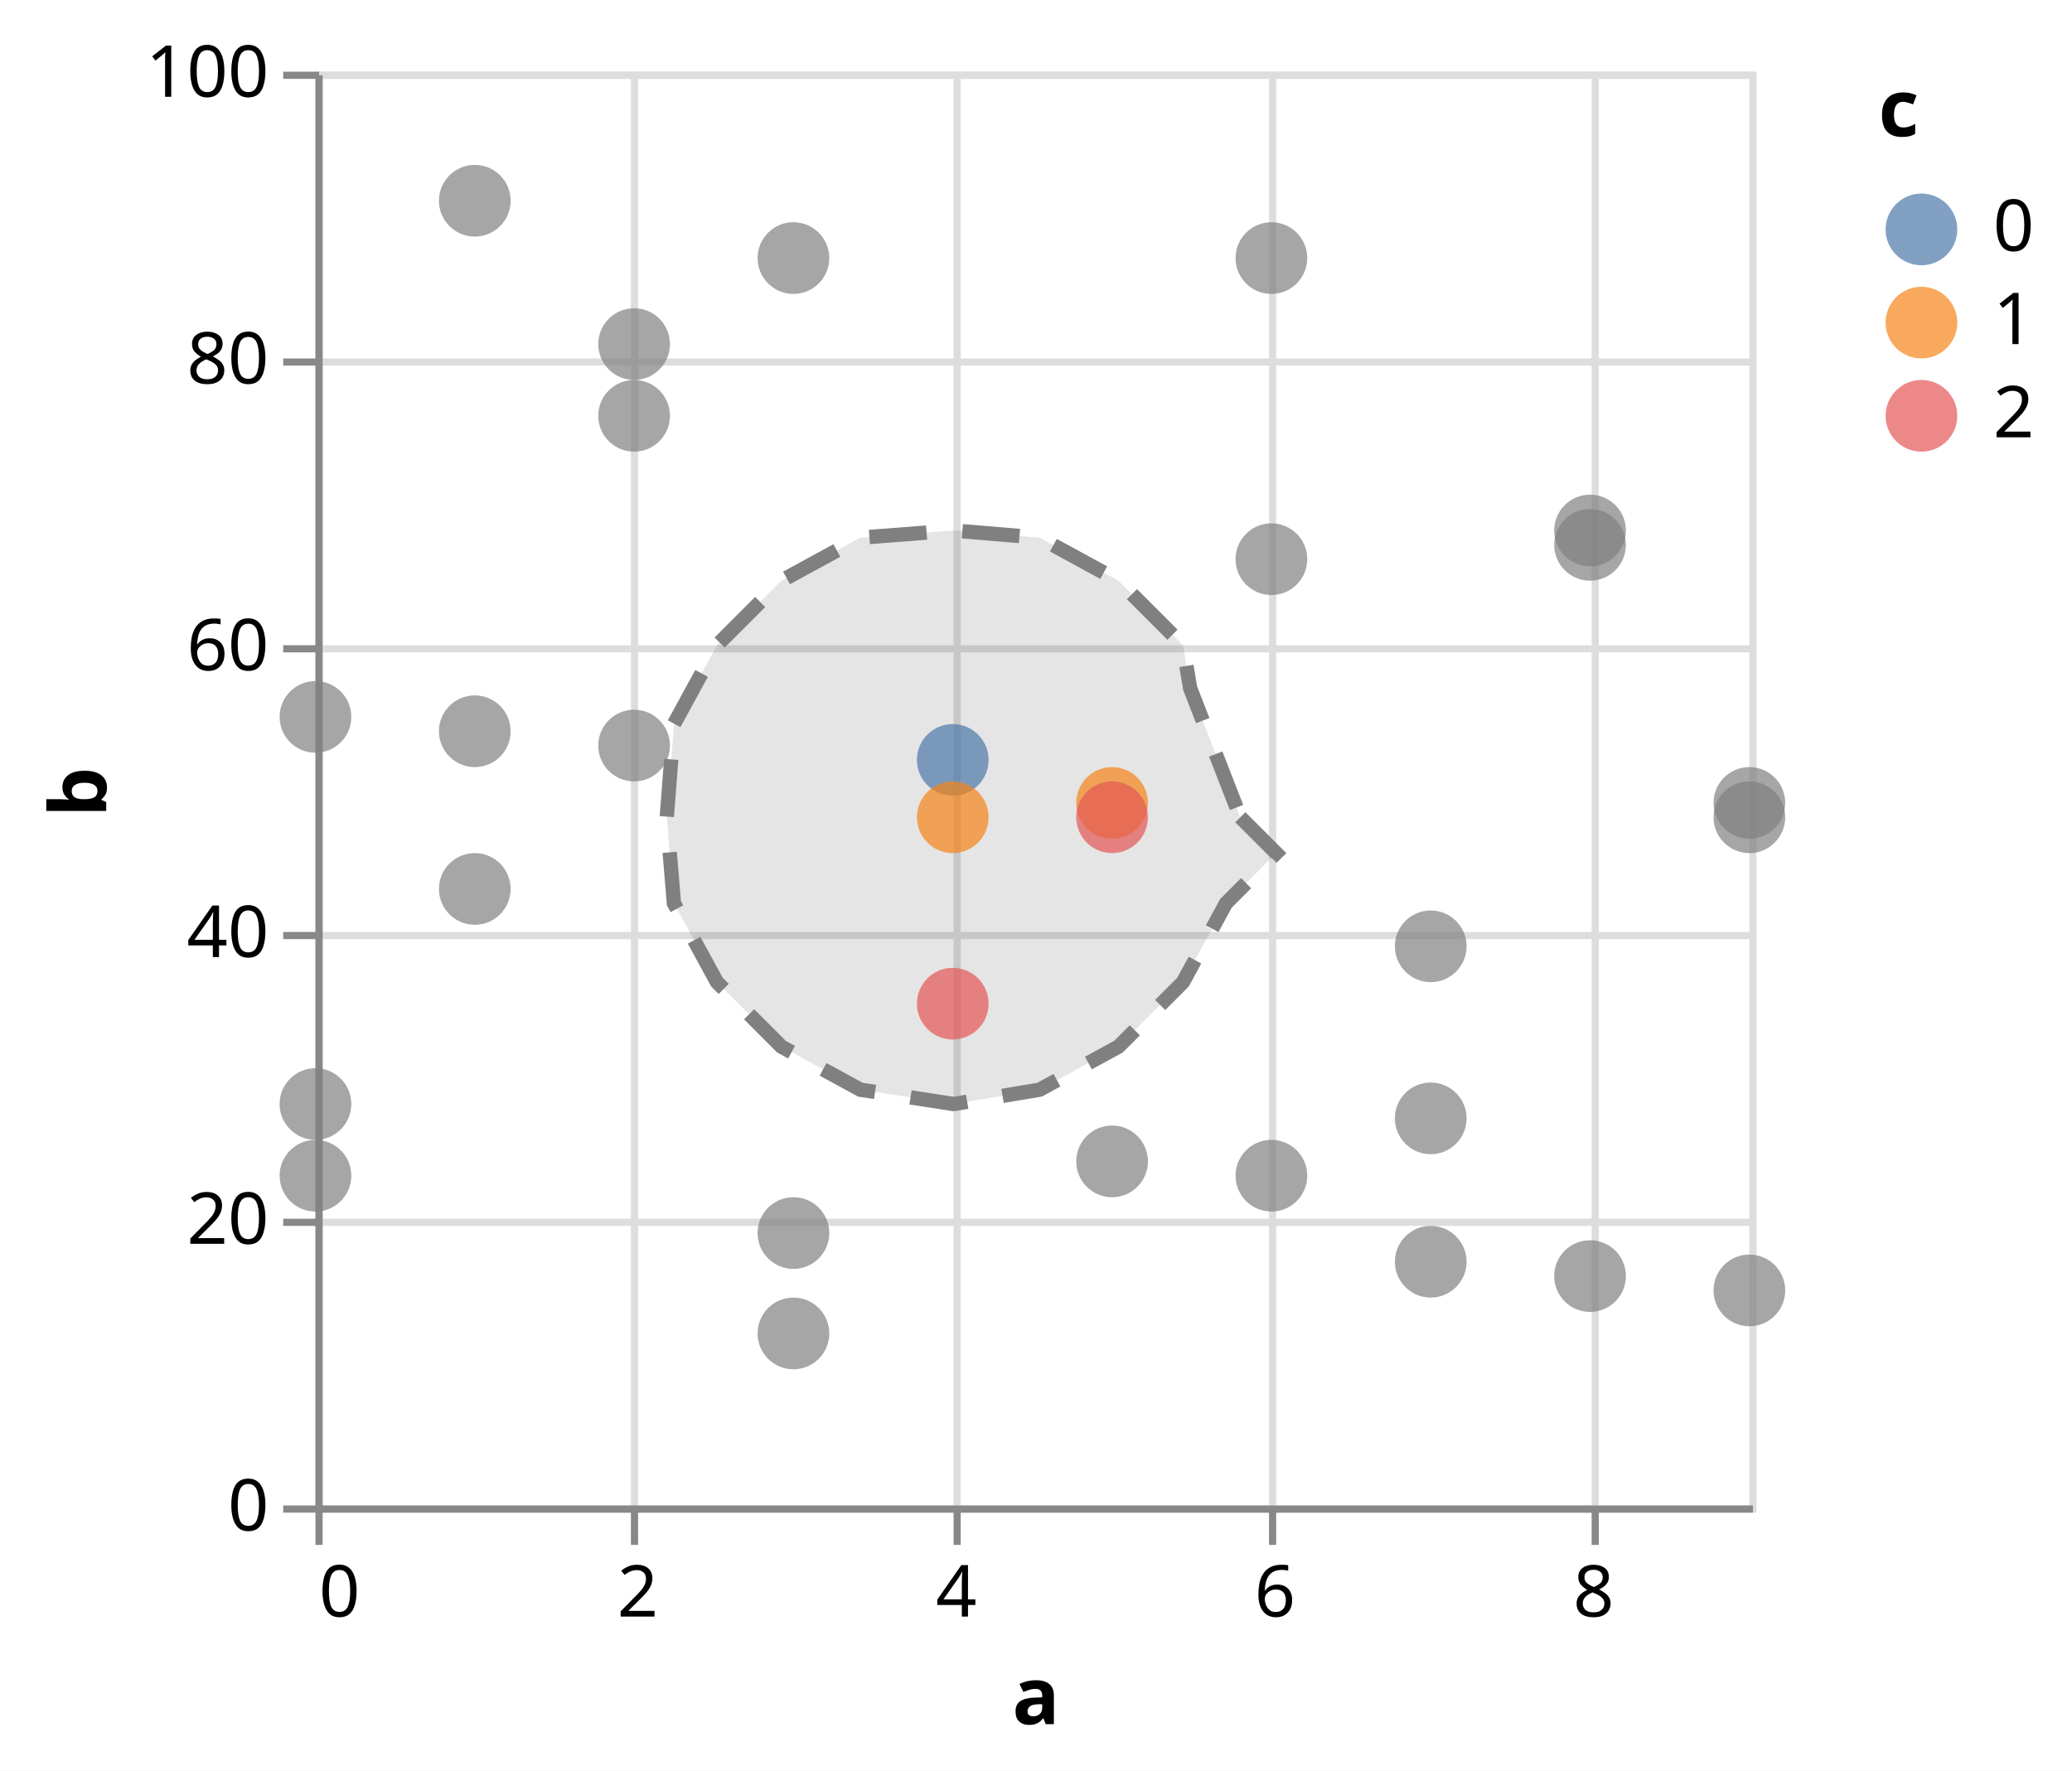
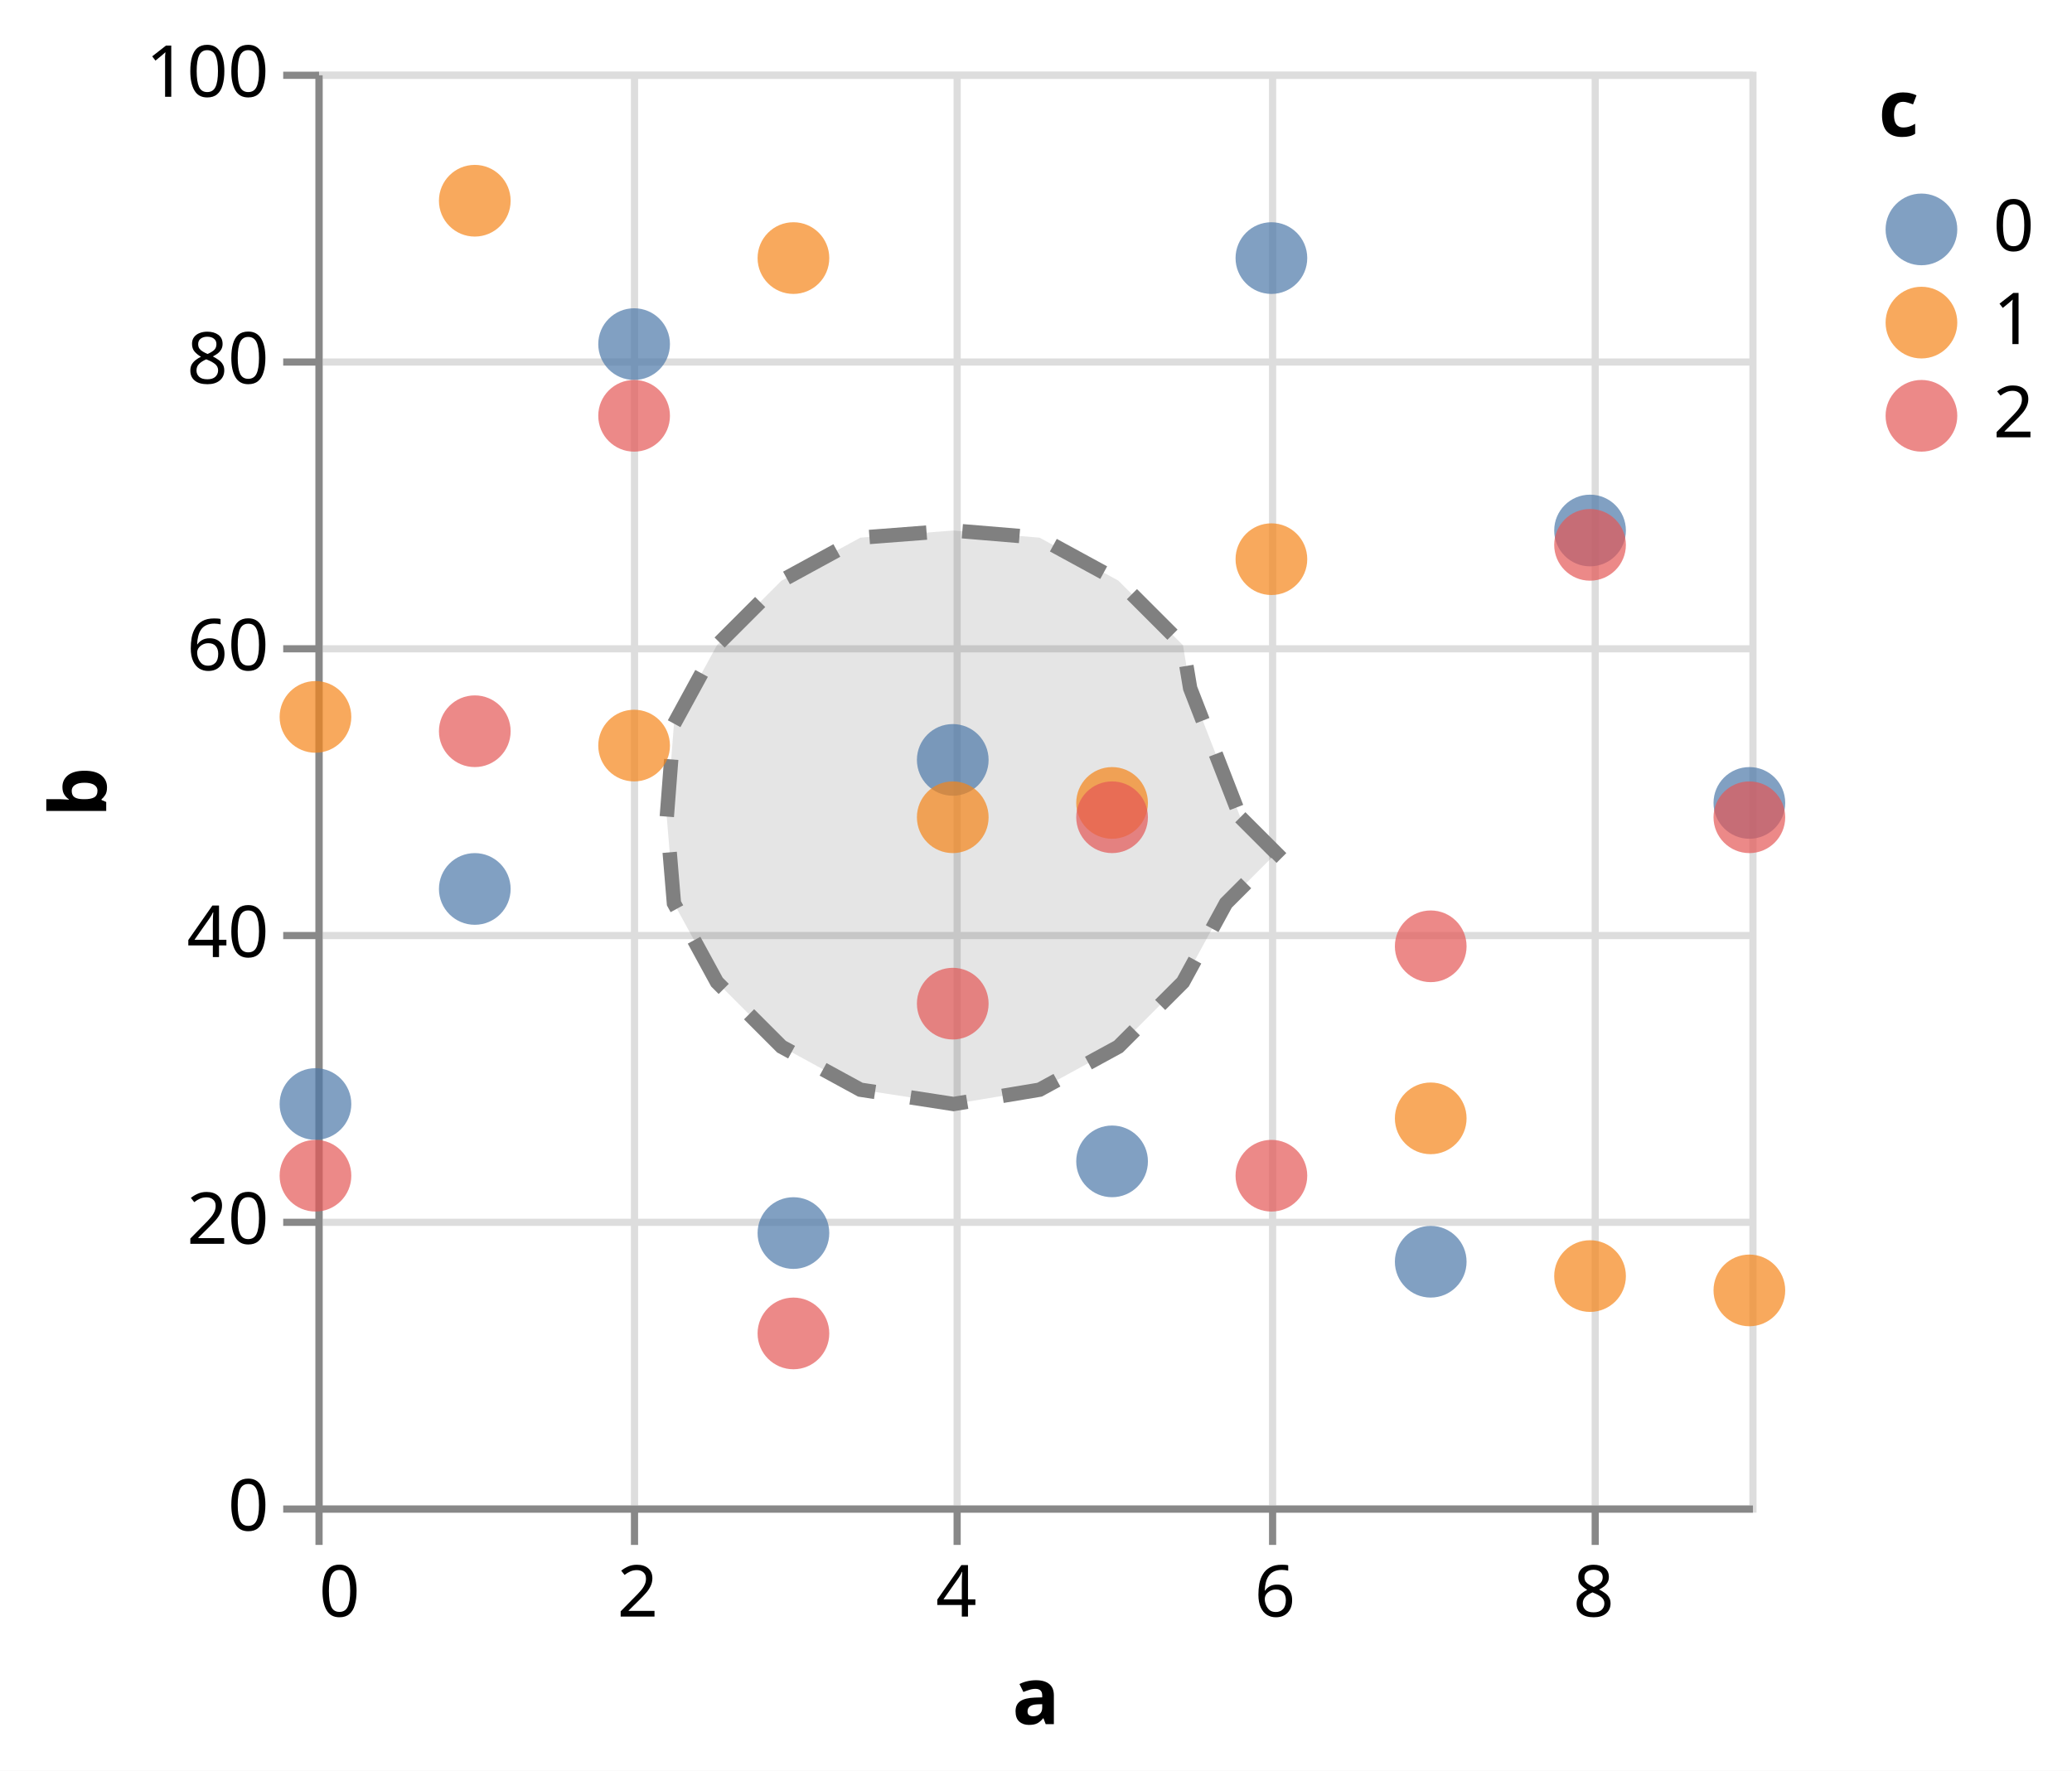
<svg xmlns="http://www.w3.org/2000/svg" version="1.1" class="marks" width="289" height="247" viewBox="0 0 289 247">
  <rect width="289" height="247" fill="white" />
  <g fill="none" stroke-miterlimit="10" transform="translate(44,10)">
    <g class="mark-group role-frame root" role="graphics-object" aria-roledescription="group mark container">
      <g transform="translate(0,0)">
        <path class="background" aria-hidden="true" d="M0.5,0.5h200v200h-200Z" stroke="#ddd" />
        <g>
          <g class="mark-group role-axis" aria-hidden="true">
            <g transform="translate(0.5,200.5)">
              <path class="background" aria-hidden="true" d="M0,0h0v0h0Z" pointer-events="none" />
              <g>
                <g class="mark-rule role-axis-grid" pointer-events="none">
                  <line transform="translate(0,-200)" x2="0" y2="200" stroke="#ddd" stroke-width="1" opacity="1" />
                  <line transform="translate(44,-200)" x2="0" y2="200" stroke="#ddd" stroke-width="1" opacity="1" />
                  <line transform="translate(89,-200)" x2="0" y2="200" stroke="#ddd" stroke-width="1" opacity="1" />
                  <line transform="translate(133,-200)" x2="0" y2="200" stroke="#ddd" stroke-width="1" opacity="1" />
                  <line transform="translate(178,-200)" x2="0" y2="200" stroke="#ddd" stroke-width="1" opacity="1" />
                </g>
              </g>
              <path class="foreground" aria-hidden="true" d="" pointer-events="none" display="none" />
            </g>
          </g>
          <g class="mark-group role-axis" aria-hidden="true">
            <g transform="translate(0.5,0.5)">
              <path class="background" aria-hidden="true" d="M0,0h0v0h0Z" pointer-events="none" />
              <g>
                <g class="mark-rule role-axis-grid" pointer-events="none">
                  <line transform="translate(0,200)" x2="200" y2="0" stroke="#ddd" stroke-width="1" opacity="1" />
                  <line transform="translate(0,160)" x2="200" y2="0" stroke="#ddd" stroke-width="1" opacity="1" />
                  <line transform="translate(0,120)" x2="200" y2="0" stroke="#ddd" stroke-width="1" opacity="1" />
                  <line transform="translate(0,80)" x2="200" y2="0" stroke="#ddd" stroke-width="1" opacity="1" />
                  <line transform="translate(0,40)" x2="200" y2="0" stroke="#ddd" stroke-width="1" opacity="1" />
                  <line transform="translate(0,0)" x2="200" y2="0" stroke="#ddd" stroke-width="1" opacity="1" />
                </g>
              </g>
              <path class="foreground" aria-hidden="true" d="" pointer-events="none" display="none" />
            </g>
          </g>
          <g class="mark-group role-axis" aria-hidden="true">
            <g transform="translate(0.5,200.5)">
              <path class="background" aria-hidden="true" d="M0,0h0v0h0Z" pointer-events="none" />
              <g>
                <g class="mark-rule role-axis-tick" pointer-events="none">
                  <line transform="translate(0,0)" x2="0" y2="5" stroke="#888" stroke-width="1" opacity="1" />
                  <line transform="translate(44,0)" x2="0" y2="5" stroke="#888" stroke-width="1" opacity="1" />
                  <line transform="translate(89,0)" x2="0" y2="5" stroke="#888" stroke-width="1" opacity="1" />
                  <line transform="translate(133,0)" x2="0" y2="5" stroke="#888" stroke-width="1" opacity="1" />
                  <line transform="translate(178,0)" x2="0" y2="5" stroke="#888" stroke-width="1" opacity="1" />
                </g>
                <g class="mark-text role-axis-label" pointer-events="none">
                  <text text-anchor="start" transform="translate(0,15)" font-family="sans-serif" font-size="10px" fill="#000" opacity="1">0</text>
                  <text text-anchor="middle" transform="translate(44.44444,15)" font-family="sans-serif" font-size="10px" fill="#000" opacity="1">2</text>
                  <text text-anchor="middle" transform="translate(88.88889,15)" font-family="sans-serif" font-size="10px" fill="#000" opacity="1">4</text>
                  <text text-anchor="middle" transform="translate(133.3333,15)" font-family="sans-serif" font-size="10px" fill="#000" opacity="1">6</text>
                  <text text-anchor="middle" transform="translate(177.7778,15)" font-family="sans-serif" font-size="10px" fill="#000" opacity="1">8</text>
                </g>
                <g class="mark-rule role-axis-domain" pointer-events="none">
                  <line transform="translate(0,0)" x2="200" y2="0" stroke="#888" stroke-width="1" opacity="1" />
                </g>
                <g class="mark-text role-axis-title" pointer-events="none">
                  <text text-anchor="middle" transform="translate(100,30)" font-family="sans-serif" font-size="11px" font-weight="bold" fill="#000" opacity="1">a</text>
                </g>
              </g>
              <path class="foreground" aria-hidden="true" d="" pointer-events="none" display="none" />
            </g>
          </g>
          <g class="mark-group role-axis" aria-hidden="true">
            <g transform="translate(0.5,0.5)">
              <path class="background" aria-hidden="true" d="M0,0h0v0h0Z" pointer-events="none" />
              <g>
                <g class="mark-rule role-axis-tick" pointer-events="none">
                  <line transform="translate(0,200)" x2="-5" y2="0" stroke="#888" stroke-width="1" opacity="1" />
                  <line transform="translate(0,160)" x2="-5" y2="0" stroke="#888" stroke-width="1" opacity="1" />
                  <line transform="translate(0,120)" x2="-5" y2="0" stroke="#888" stroke-width="1" opacity="1" />
                  <line transform="translate(0,80)" x2="-5" y2="0" stroke="#888" stroke-width="1" opacity="1" />
                  <line transform="translate(0,40)" x2="-5" y2="0" stroke="#888" stroke-width="1" opacity="1" />
                  <line transform="translate(0,0)" x2="-5" y2="0" stroke="#888" stroke-width="1" opacity="1" />
                </g>
                <g class="mark-text role-axis-label" pointer-events="none">
                  <text text-anchor="end" transform="translate(-7,203)" font-family="sans-serif" font-size="10px" fill="#000" opacity="1">0</text>
                  <text text-anchor="end" transform="translate(-7,163)" font-family="sans-serif" font-size="10px" fill="#000" opacity="1">20</text>
                  <text text-anchor="end" transform="translate(-7,123)" font-family="sans-serif" font-size="10px" fill="#000" opacity="1">40</text>
                  <text text-anchor="end" transform="translate(-7,83)" font-family="sans-serif" font-size="10px" fill="#000" opacity="1">60</text>
                  <text text-anchor="end" transform="translate(-7,43)" font-family="sans-serif" font-size="10px" fill="#000" opacity="1">80</text>
                  <text text-anchor="end" transform="translate(-7,3)" font-family="sans-serif" font-size="10px" fill="#000" opacity="1">100</text>
                </g>
                <g class="mark-rule role-axis-domain" pointer-events="none">
                  <line transform="translate(0,200)" x2="0" y2="-200" stroke="#888" stroke-width="1" opacity="1" />
                </g>
                <g class="mark-text role-axis-title" pointer-events="none">
                  <text text-anchor="middle" transform="translate(-27.68457,100) rotate(-90) translate(0,-2)" font-family="sans-serif" font-size="11px" font-weight="bold" fill="#000" opacity="1">b</text>
                </g>
              </g>
              <path class="foreground" aria-hidden="true" d="" pointer-events="none" display="none" />
            </g>
          </g>
          <g class="mark-path role-mark sel_brush" role="graphics-symbol" aria-roledescription="path mark container">
            <path transform="translate(0,0)" d="M 129,104 L 134,109 L 127,116 L 121,127 L 112,136 L 101,142 L 89,144 L 76,142 L 65,136 L 56,127 L 50,116 L 49,104 L 50,91 L 56,80 L 65,71 L 76,65 L 89,64 L 101,65 L 112,71 L 121,80 L 122,86  Z" fill="#333" fill-opacity="0.125" stroke="gray" stroke-width="2" stroke-dasharray="8,5" />
          </g>
          <g class="mark-symbol role-mark marks" role="graphics-symbol" aria-roledescription="symbol mark container">
-             <path transform="translate(0,144)" d="M5,0A5,5,0,1,1,-5,0A5,5,0,1,1,5,0" fill="grey" stroke-width="2" opacity="0.7" />
-             <path transform="translate(0,90)" d="M5,0A5,5,0,1,1,-5,0A5,5,0,1,1,5,0" fill="grey" stroke-width="2" opacity="0.7" />
-             <path transform="translate(0,154)" d="M5,0A5,5,0,1,1,-5,0A5,5,0,1,1,5,0" fill="grey" stroke-width="2" opacity="0.7" />
-             <path transform="translate(22.22222,114)" d="M5,0A5,5,0,1,1,-5,0A5,5,0,1,1,5,0" fill="grey" stroke-width="2" opacity="0.7" />
-             <path transform="translate(22.22222,18)" d="M5,0A5,5,0,1,1,-5,0A5,5,0,1,1,5,0" fill="grey" stroke-width="2" opacity="0.7" />
-             <path transform="translate(22.22222,92)" d="M5,0A5,5,0,1,1,-5,0A5,5,0,1,1,5,0" fill="grey" stroke-width="2" opacity="0.7" />
-             <path transform="translate(44.44444,38)" d="M5,0A5,5,0,1,1,-5,0A5,5,0,1,1,5,0" fill="grey" stroke-width="2" opacity="0.7" />
-             <path transform="translate(44.44444,94)" d="M5,0A5,5,0,1,1,-5,0A5,5,0,1,1,5,0" fill="grey" stroke-width="2" opacity="0.7" />
-             <path transform="translate(44.44444,48)" d="M5,0A5,5,0,1,1,-5,0A5,5,0,1,1,5,0" fill="grey" stroke-width="2" opacity="0.7" />
-             <path transform="translate(66.66667,162)" d="M5,0A5,5,0,1,1,-5,0A5,5,0,1,1,5,0" fill="grey" stroke-width="2" opacity="0.7" />
-             <path transform="translate(66.66667,26)" d="M5,0A5,5,0,1,1,-5,0A5,5,0,1,1,5,0" fill="grey" stroke-width="2" opacity="0.7" />
-             <path transform="translate(66.66667,176)" d="M5,0A5,5,0,1,1,-5,0A5,5,0,1,1,5,0" fill="grey" stroke-width="2" opacity="0.7" />
+             <path transform="translate(0,144)" d="M5,0A5,5,0,1,1,-5,0A5,5,0,1,1,5,0" fill="#4c78a8" stroke-width="2" opacity="0.7" />
+             <path transform="translate(0,90)" d="M5,0A5,5,0,1,1,-5,0A5,5,0,1,1,5,0" fill="#f58518" stroke-width="2" opacity="0.7" />
+             <path transform="translate(0,154)" d="M5,0A5,5,0,1,1,-5,0A5,5,0,1,1,5,0" fill="#e45756" stroke-width="2" opacity="0.7" />
+             <path transform="translate(22.22222,114)" d="M5,0A5,5,0,1,1,-5,0A5,5,0,1,1,5,0" fill="#4c78a8" stroke-width="2" opacity="0.7" />
+             <path transform="translate(22.22222,18)" d="M5,0A5,5,0,1,1,-5,0A5,5,0,1,1,5,0" fill="#f58518" stroke-width="2" opacity="0.7" />
+             <path transform="translate(22.22222,92)" d="M5,0A5,5,0,1,1,-5,0A5,5,0,1,1,5,0" fill="#e45756" stroke-width="2" opacity="0.7" />
+             <path transform="translate(44.44444,38)" d="M5,0A5,5,0,1,1,-5,0A5,5,0,1,1,5,0" fill="#4c78a8" stroke-width="2" opacity="0.7" />
+             <path transform="translate(44.44444,94)" d="M5,0A5,5,0,1,1,-5,0A5,5,0,1,1,5,0" fill="#f58518" stroke-width="2" opacity="0.7" />
+             <path transform="translate(44.44444,48)" d="M5,0A5,5,0,1,1,-5,0A5,5,0,1,1,5,0" fill="#e45756" stroke-width="2" opacity="0.7" />
+             <path transform="translate(66.66667,162)" d="M5,0A5,5,0,1,1,-5,0A5,5,0,1,1,5,0" fill="#4c78a8" stroke-width="2" opacity="0.7" />
+             <path transform="translate(66.66667,26)" d="M5,0A5,5,0,1,1,-5,0A5,5,0,1,1,5,0" fill="#f58518" stroke-width="2" opacity="0.7" />
+             <path transform="translate(66.66667,176)" d="M5,0A5,5,0,1,1,-5,0A5,5,0,1,1,5,0" fill="#e45756" stroke-width="2" opacity="0.7" />
            <path transform="translate(88.88889,96)" d="M5,0A5,5,0,1,1,-5,0A5,5,0,1,1,5,0" fill="#4c78a8" stroke-width="2" opacity="0.7" />
            <path transform="translate(88.88889,104)" d="M5,0A5,5,0,1,1,-5,0A5,5,0,1,1,5,0" fill="#f58518" stroke-width="2" opacity="0.7" />
            <path transform="translate(88.88889,130)" d="M5,0A5,5,0,1,1,-5,0A5,5,0,1,1,5,0" fill="#e45756" stroke-width="2" opacity="0.7" />
-             <path transform="translate(111.1111,152)" d="M5,0A5,5,0,1,1,-5,0A5,5,0,1,1,5,0" fill="grey" stroke-width="2" opacity="0.7" />
+             <path transform="translate(111.1111,152)" d="M5,0A5,5,0,1,1,-5,0A5,5,0,1,1,5,0" fill="#4c78a8" stroke-width="2" opacity="0.7" />
            <path transform="translate(111.1111,102)" d="M5,0A5,5,0,1,1,-5,0A5,5,0,1,1,5,0" fill="#f58518" stroke-width="2" opacity="0.7" />
            <path transform="translate(111.1111,104)" d="M5,0A5,5,0,1,1,-5,0A5,5,0,1,1,5,0" fill="#e45756" stroke-width="2" opacity="0.7" />
-             <path transform="translate(133.3333,26)" d="M5,0A5,5,0,1,1,-5,0A5,5,0,1,1,5,0" fill="grey" stroke-width="2" opacity="0.7" />
-             <path transform="translate(133.3333,68)" d="M5,0A5,5,0,1,1,-5,0A5,5,0,1,1,5,0" fill="grey" stroke-width="2" opacity="0.7" />
-             <path transform="translate(133.3333,154)" d="M5,0A5,5,0,1,1,-5,0A5,5,0,1,1,5,0" fill="grey" stroke-width="2" opacity="0.7" />
-             <path transform="translate(155.5556,166)" d="M5,0A5,5,0,1,1,-5,0A5,5,0,1,1,5,0" fill="grey" stroke-width="2" opacity="0.7" />
-             <path transform="translate(155.5556,146)" d="M5,0A5,5,0,1,1,-5,0A5,5,0,1,1,5,0" fill="grey" stroke-width="2" opacity="0.7" />
-             <path transform="translate(155.5556,122)" d="M5,0A5,5,0,1,1,-5,0A5,5,0,1,1,5,0" fill="grey" stroke-width="2" opacity="0.7" />
-             <path transform="translate(177.7778,64)" d="M5,0A5,5,0,1,1,-5,0A5,5,0,1,1,5,0" fill="grey" stroke-width="2" opacity="0.7" />
-             <path transform="translate(177.7778,168)" d="M5,0A5,5,0,1,1,-5,0A5,5,0,1,1,5,0" fill="grey" stroke-width="2" opacity="0.7" />
-             <path transform="translate(177.7778,66)" d="M5,0A5,5,0,1,1,-5,0A5,5,0,1,1,5,0" fill="grey" stroke-width="2" opacity="0.7" />
-             <path transform="translate(200,102)" d="M5,0A5,5,0,1,1,-5,0A5,5,0,1,1,5,0" fill="grey" stroke-width="2" opacity="0.7" />
-             <path transform="translate(200,170)" d="M5,0A5,5,0,1,1,-5,0A5,5,0,1,1,5,0" fill="grey" stroke-width="2" opacity="0.7" />
-             <path transform="translate(200,104)" d="M5,0A5,5,0,1,1,-5,0A5,5,0,1,1,5,0" fill="grey" stroke-width="2" opacity="0.7" />
+             <path transform="translate(133.3333,26)" d="M5,0A5,5,0,1,1,-5,0A5,5,0,1,1,5,0" fill="#4c78a8" stroke-width="2" opacity="0.7" />
+             <path transform="translate(133.3333,68)" d="M5,0A5,5,0,1,1,-5,0A5,5,0,1,1,5,0" fill="#f58518" stroke-width="2" opacity="0.7" />
+             <path transform="translate(133.3333,154)" d="M5,0A5,5,0,1,1,-5,0A5,5,0,1,1,5,0" fill="#e45756" stroke-width="2" opacity="0.7" />
+             <path transform="translate(155.5556,166)" d="M5,0A5,5,0,1,1,-5,0A5,5,0,1,1,5,0" fill="#4c78a8" stroke-width="2" opacity="0.7" />
+             <path transform="translate(155.5556,146)" d="M5,0A5,5,0,1,1,-5,0A5,5,0,1,1,5,0" fill="#f58518" stroke-width="2" opacity="0.7" />
+             <path transform="translate(155.5556,122)" d="M5,0A5,5,0,1,1,-5,0A5,5,0,1,1,5,0" fill="#e45756" stroke-width="2" opacity="0.7" />
+             <path transform="translate(177.7778,64)" d="M5,0A5,5,0,1,1,-5,0A5,5,0,1,1,5,0" fill="#4c78a8" stroke-width="2" opacity="0.7" />
+             <path transform="translate(177.7778,168)" d="M5,0A5,5,0,1,1,-5,0A5,5,0,1,1,5,0" fill="#f58518" stroke-width="2" opacity="0.7" />
+             <path transform="translate(177.7778,66)" d="M5,0A5,5,0,1,1,-5,0A5,5,0,1,1,5,0" fill="#e45756" stroke-width="2" opacity="0.7" />
+             <path transform="translate(200,102)" d="M5,0A5,5,0,1,1,-5,0A5,5,0,1,1,5,0" fill="#4c78a8" stroke-width="2" opacity="0.7" />
+             <path transform="translate(200,170)" d="M5,0A5,5,0,1,1,-5,0A5,5,0,1,1,5,0" fill="#f58518" stroke-width="2" opacity="0.7" />
+             <path transform="translate(200,104)" d="M5,0A5,5,0,1,1,-5,0A5,5,0,1,1,5,0" fill="#e45756" stroke-width="2" opacity="0.7" />
          </g>
          <g class="mark-group role-legend" aria-hidden="true">
            <g transform="translate(218,0)">
              <path class="background" aria-hidden="true" d="M0,0h22v53h-22Z" pointer-events="none" />
              <g>
                <g class="mark-group role-legend-entry">
                  <g transform="translate(0,16)">
                    <path class="background" aria-hidden="true" d="M0,0h0v0h0Z" pointer-events="none" />
                    <g>
                      <g class="mark-group role-scope" role="graphics-object" aria-roledescription="group mark container">
                        <g transform="translate(0,0)">
                          <path class="background" aria-hidden="true" d="M0,0h21.562v11h-21.562Z" pointer-events="none" opacity="1" />
                          <g>
                            <g class="mark-symbol role-legend-symbol" pointer-events="none">
                              <path transform="translate(6,6)" d="M5,0A5,5,0,1,1,-5,0A5,5,0,1,1,5,0" fill="#4c78a8" stroke-width="1.5" opacity="0.7" />
                            </g>
                            <g class="mark-text role-legend-label" pointer-events="none">
                              <text text-anchor="start" transform="translate(16,9)" font-family="sans-serif" font-size="10px" fill="#000" opacity="1">0</text>
                            </g>
                          </g>
                          <path class="foreground" aria-hidden="true" d="" pointer-events="none" display="none" />
                        </g>
                        <g transform="translate(0,13)">
                          <path class="background" aria-hidden="true" d="M0,0h21.562v11h-21.562Z" pointer-events="none" opacity="1" />
                          <g>
                            <g class="mark-symbol role-legend-symbol" pointer-events="none">
                              <path transform="translate(6,6)" d="M5,0A5,5,0,1,1,-5,0A5,5,0,1,1,5,0" fill="#f58518" stroke-width="1.5" opacity="0.7" />
                            </g>
                            <g class="mark-text role-legend-label" pointer-events="none">
                              <text text-anchor="start" transform="translate(16,9)" font-family="sans-serif" font-size="10px" fill="#000" opacity="1">1</text>
                            </g>
                          </g>
                          <path class="foreground" aria-hidden="true" d="" pointer-events="none" display="none" />
                        </g>
                        <g transform="translate(0,26)">
                          <path class="background" aria-hidden="true" d="M0,0h21.562v11h-21.562Z" pointer-events="none" opacity="1" />
                          <g>
                            <g class="mark-symbol role-legend-symbol" pointer-events="none">
                              <path transform="translate(6,6)" d="M5,0A5,5,0,1,1,-5,0A5,5,0,1,1,5,0" fill="#e45756" stroke-width="1.5" opacity="0.7" />
                            </g>
                            <g class="mark-text role-legend-label" pointer-events="none">
                              <text text-anchor="start" transform="translate(16,9)" font-family="sans-serif" font-size="10px" fill="#000" opacity="1">2</text>
                            </g>
                          </g>
                          <path class="foreground" aria-hidden="true" d="" pointer-events="none" display="none" />
                        </g>
                      </g>
                    </g>
                    <path class="foreground" aria-hidden="true" d="" pointer-events="none" display="none" />
                  </g>
                </g>
                <g class="mark-text role-legend-title" pointer-events="none">
                  <text text-anchor="start" transform="translate(0,9)" font-family="sans-serif" font-size="11px" font-weight="bold" fill="#000" opacity="1">c</text>
                </g>
              </g>
              <path class="foreground" aria-hidden="true" d="" pointer-events="none" display="none" />
            </g>
          </g>
        </g>
        <path class="foreground" aria-hidden="true" d="" display="none" />
      </g>
    </g>
  </g>
</svg>
